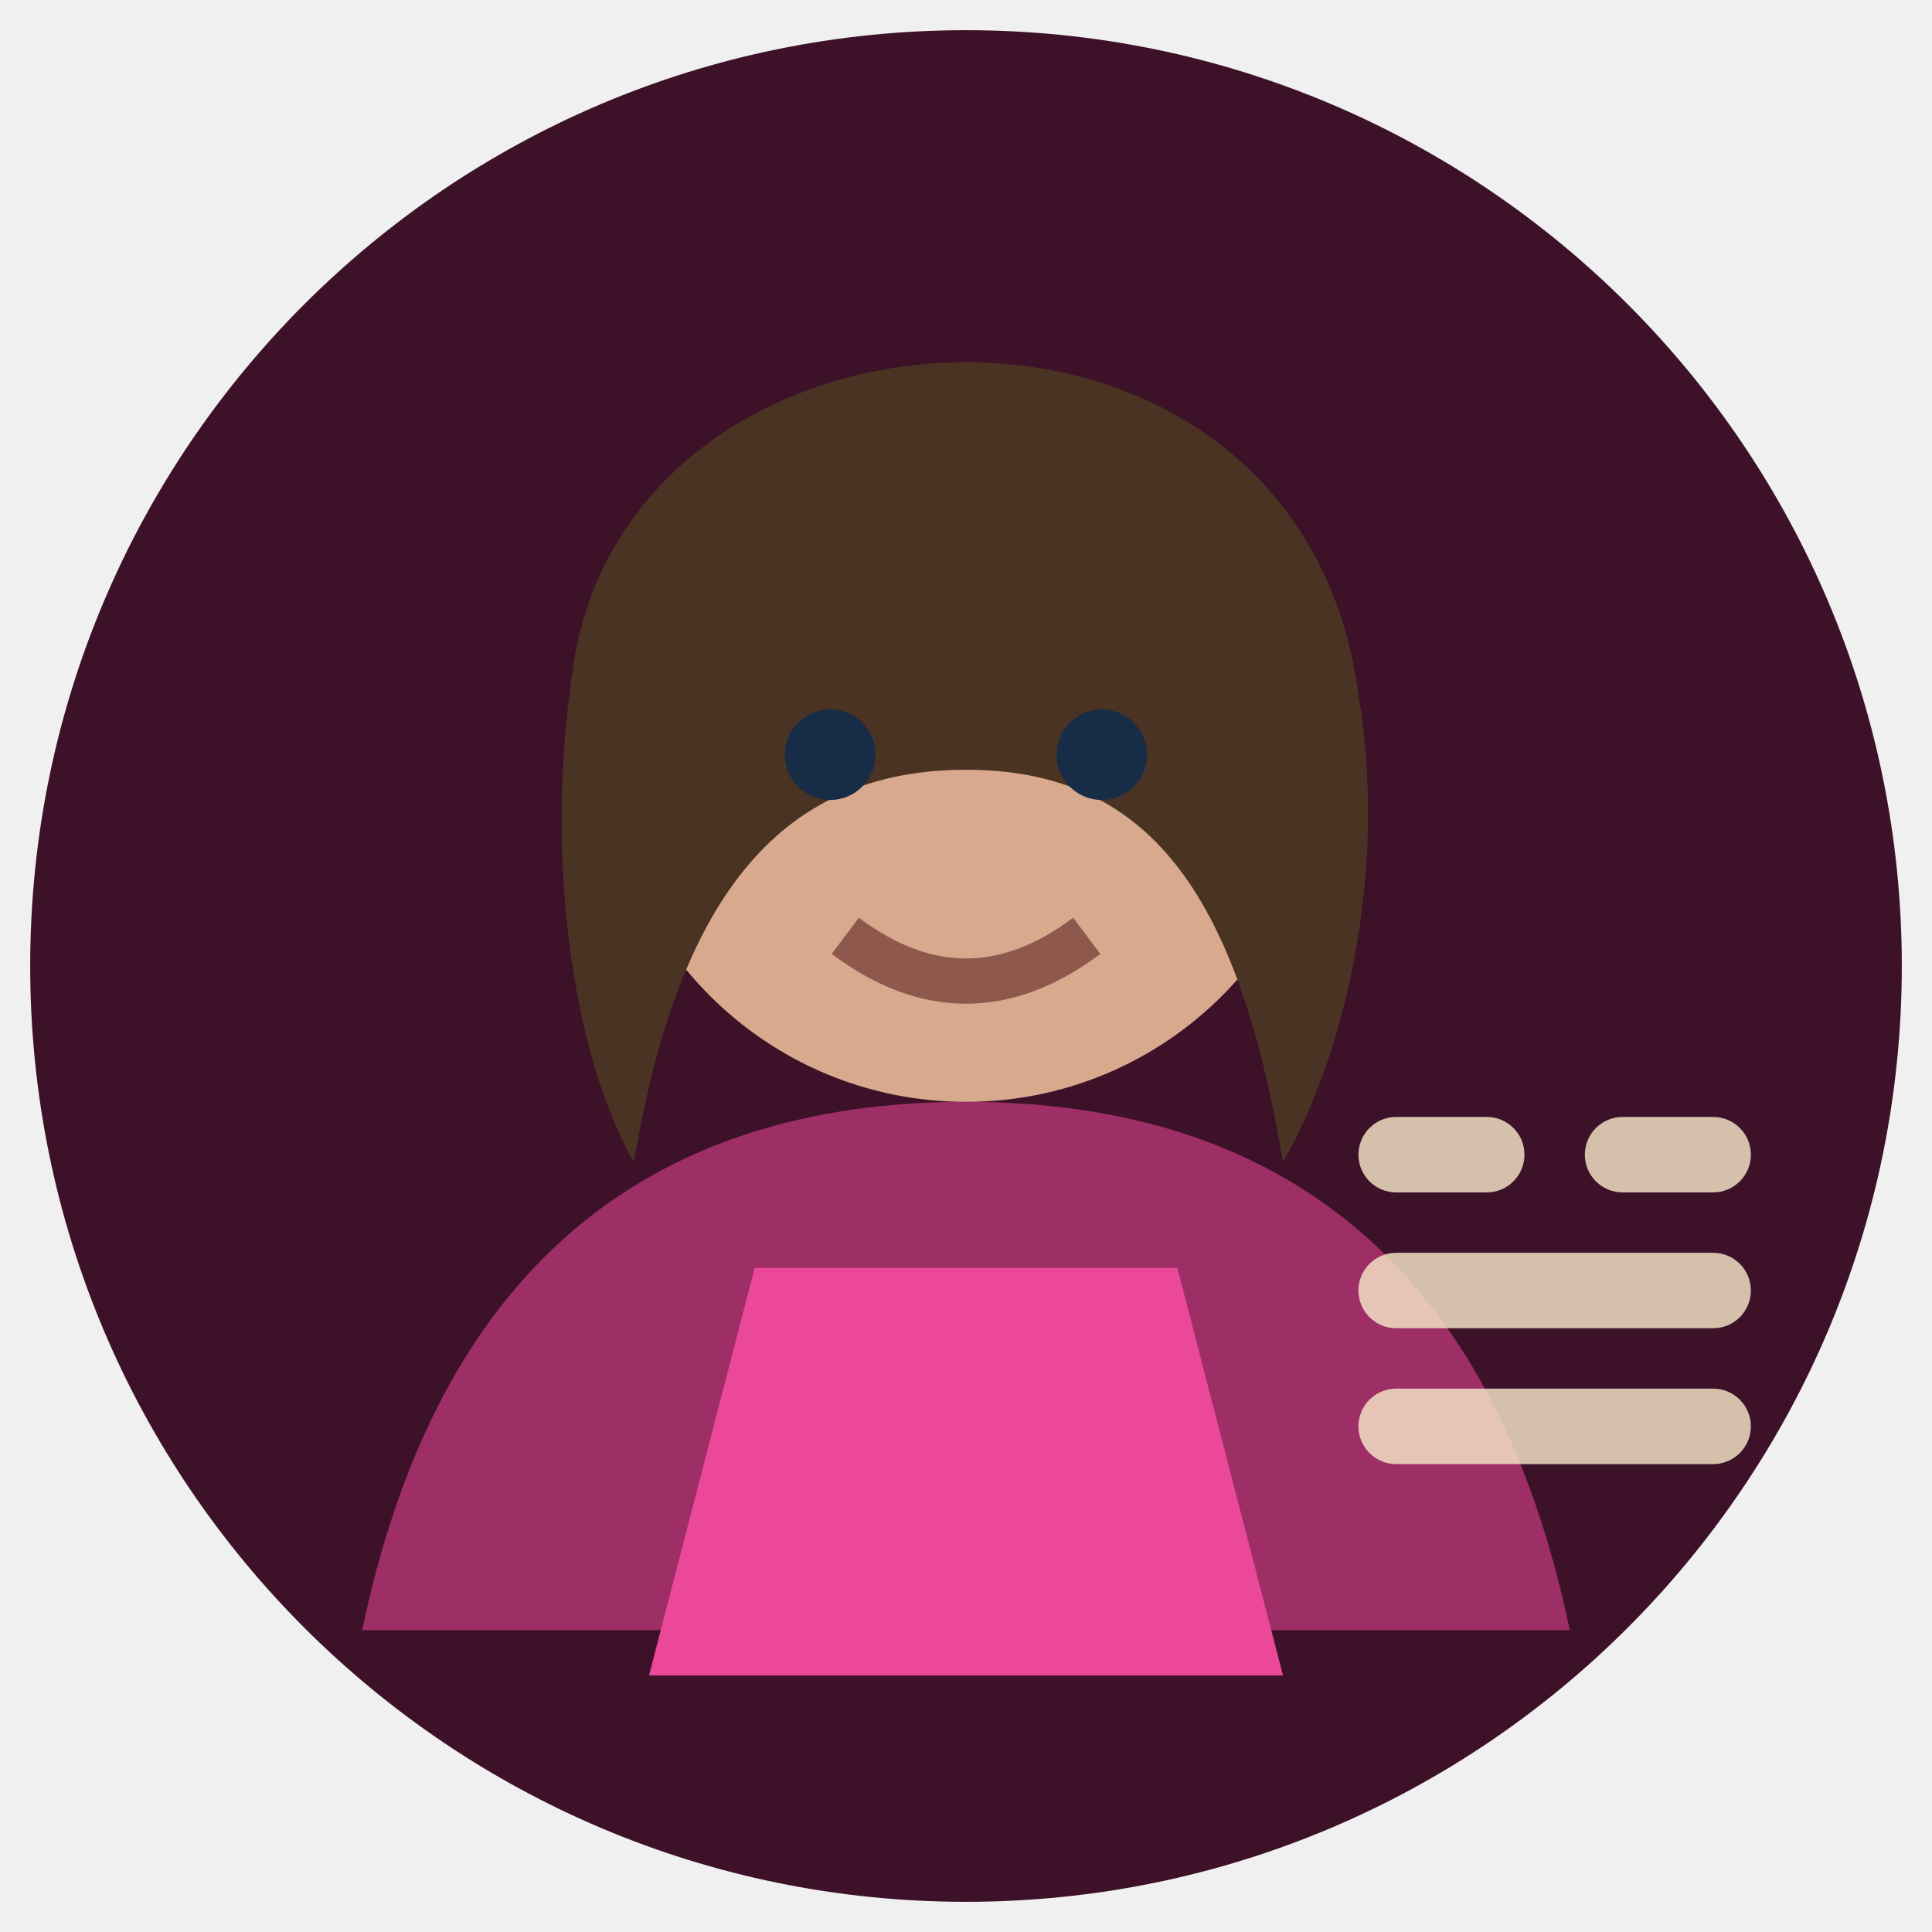
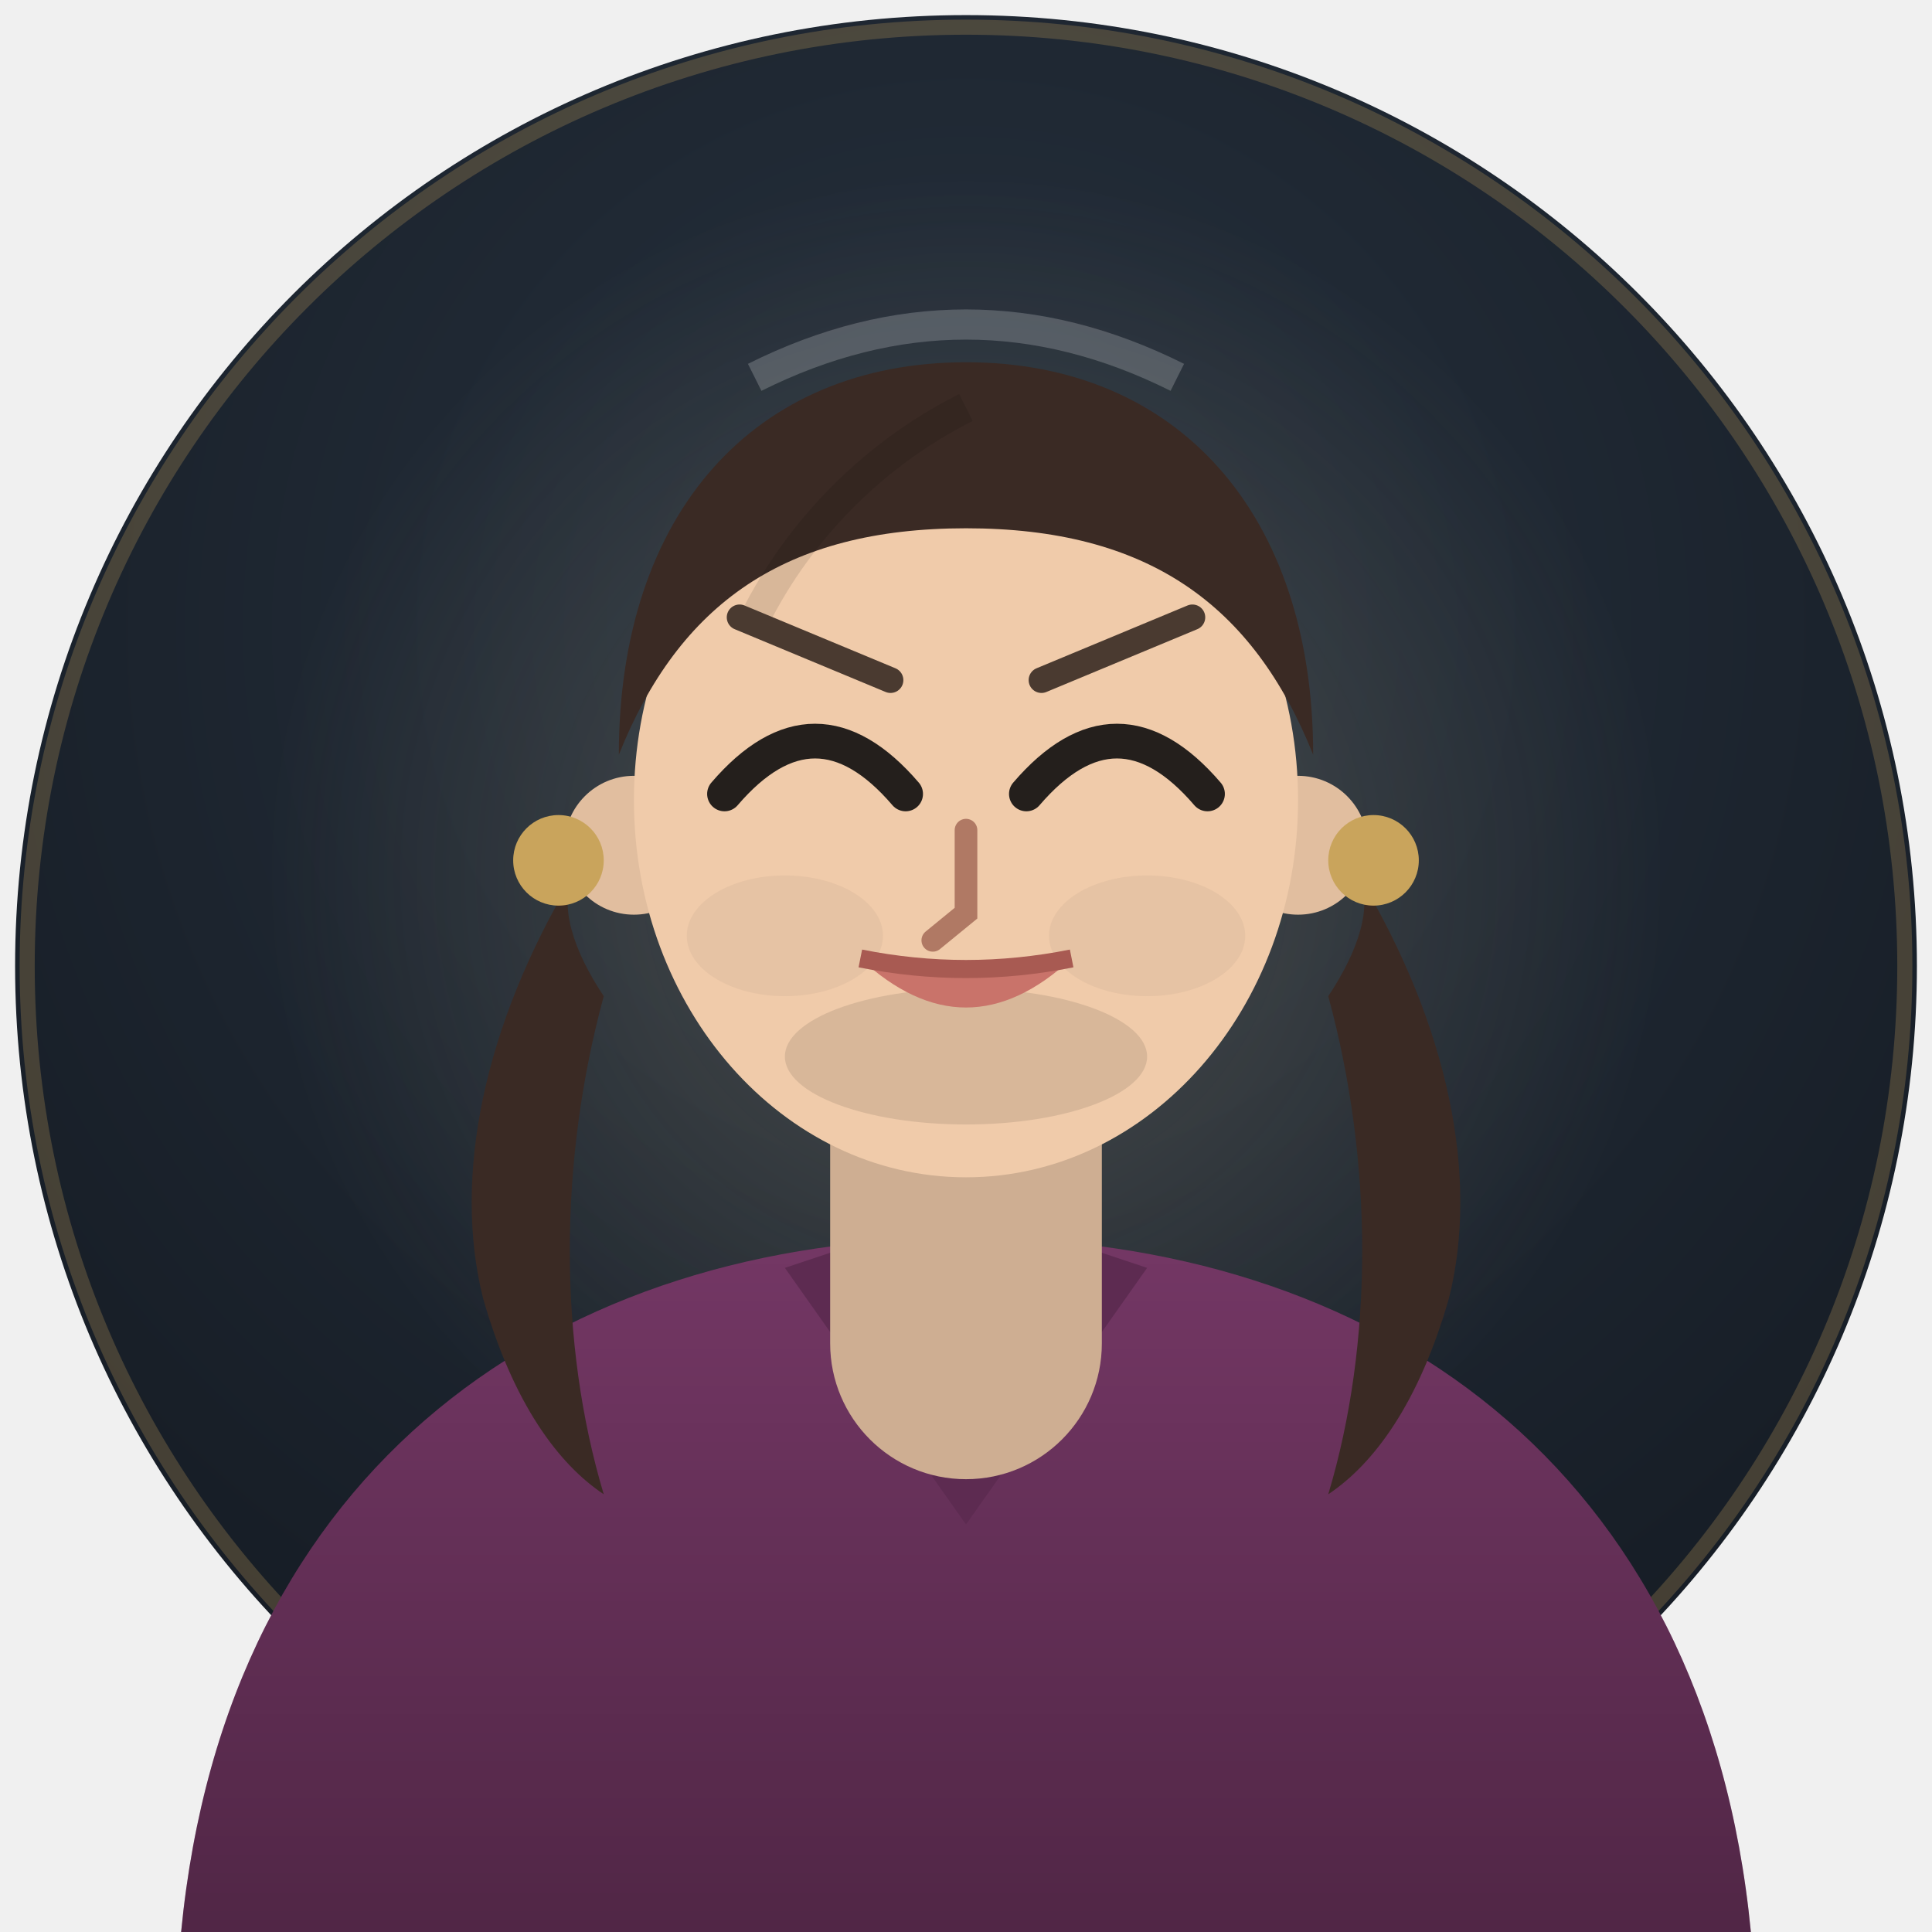
- <svg xmlns="http://www.w3.org/2000/svg" viewBox="0 0 128 128">
-   <circle cx="64" cy="64" r="62" fill="#3d1229" />
-   <path d="M24 108c5-24 19-35 40-35s35 11 40 35" fill="#ec4899" fill-opacity="0.55" />
-   <circle cx="64" cy="49" r="24" fill="#d9a98e" />
-   <path d="M38 44c4-26 48-28 52 2 2 12-1 24-5 31-3-18-9-26-21-26s-19 8-22 26c-4-7-6-20-4-33z" fill="#4a3323" />
-   <path d="M43 111h42l-7-27H50z" fill="#ec4899" />
-   <circle cx="55" cy="50" r="3" fill="#172c47" />
-   <circle cx="73" cy="50" r="3" fill="#172c47" />
-   <path d="M56 62q8 6 16 0" fill="none" stroke="#8e594c" stroke-width="3" />
-   <rect x="90" y="74" width="11" height="5" rx="2.5" fill="#f5e6c8" fill-opacity="0.82" />
-   <rect x="105" y="74" width="11" height="5" rx="2.5" fill="#f5e6c8" fill-opacity="0.82" />
-   <rect x="90" y="83" width="26" height="5" rx="2.5" fill="#f5e6c8" fill-opacity="0.82" />
-   <rect x="90" y="92" width="26" height="5" rx="2.5" fill="#f5e6c8" fill-opacity="0.82" />
+ <svg xmlns="http://www.w3.org/2000/svg" viewBox="0 0 128 128" role="img" aria-hidden="true">
+   <defs>
+     <radialGradient id="bg" cx="50%" cy="32%" r="74%">
+       <stop offset="0%" stop-color="#27323f" />
+       <stop offset="100%" stop-color="#141a22" />
+     </radialGradient>
+     <linearGradient id="shade" x1="0" y1="0" x2="0" y2="1">
+       <stop offset="0%" stop-color="#000" stop-opacity="0.05" />
+       <stop offset="100%" stop-color="#000" stop-opacity="0.34" />
+     </linearGradient>
+     <radialGradient id="warm" cx="50%" cy="50%" r="50%">
+       <stop offset="0%" stop-color="#f0d9a6" stop-opacity="0.20" />
+       <stop offset="100%" stop-color="#f0d9a6" stop-opacity="0" />
+     </radialGradient>
+   </defs>
+   <circle cx="64" cy="64" r="63" fill="url(#bg)" />
+   <circle cx="64" cy="58" r="46" fill="url(#warm)" />
+   <circle cx="64" cy="64" r="62.2" fill="none" stroke="#c9a45c" stroke-opacity="0.26" />
+   <path d="M12 128c3-31 25-46 52-46s49 15 52 46z" fill="#7a3a6a" />
+   <path d="M12 128c3-31 25-46 52-46s49 15 52 46z" fill="url(#shade)" />
+   <path d="M52 84l12 17 12-17-12-4z" fill="#5d2b51" />
+   <path d="M55 74h18v15a9 9 0 0 1-18 0z" fill="#ceae92" />
+   <circle cx="42" cy="56" r="4.6" fill="#e1be9f" />
+   <circle cx="86" cy="56" r="4.6" fill="#e1be9f" />
+   <ellipse cx="64" cy="53" rx="22" ry="25" fill="#f0cbaa" />
+   <ellipse cx="52" cy="62" rx="6.5" ry="4" fill="#dfbc9e" opacity="0.55" />
+   <ellipse cx="76" cy="62" rx="6.5" ry="4" fill="#dfbc9e" opacity="0.55" />
+   <ellipse cx="64" cy="70" rx="12" ry="4.5" fill="#000" opacity="0.10" />
+   <path d="M38 58c-6 10-8 20-6 28 2 7 5 11 8 13-3-10-3-22 0-33-2-3-3-6-2-8z" fill="#3a2a24" />
+   <path d="M90 58c6 10 8 20 6 28-2 7-5 11-8 13 3-10 3-22 0-33 2-3 3-6 2-8z" fill="#3a2a24" />
+   <circle cx="37" cy="57" r="3" fill="#c9a45c" />
+   <circle cx="91" cy="57" r="3" fill="#c9a45c" />
+   <path d="M41 50c0-16 9-26 23-26s23 10 23 26c-4-10-11-15-23-15s-19 5-23 15z" fill="#3a2a24" />
+   <path d="M50 25q14-7 28 0" fill="none" stroke="#ffffff" stroke-opacity="0.2" stroke-width="2" />
+   <path d="M64 27c-6 3-11 8-14 14" fill="none" stroke="#000" stroke-opacity="0.10" stroke-width="2" />
+   <path d="M49 40.9L59 45.06" stroke="#4a3a30" stroke-width="1.7" stroke-linecap="round" />
+   <path d="M69 45.06L79 40.9" stroke="#4a3a30" stroke-width="1.7" stroke-linecap="round" />
+   <path d="M48 52.6q6-7 12 0" fill="none" stroke="#241f1c" stroke-width="2.3" stroke-linecap="round" />
+   <path d="M68 52.6q6-7 12 0" fill="none" stroke="#241f1c" stroke-width="2.3" stroke-linecap="round" />
+   <path d="M64 55v5.5l-2.2 1.8" fill="none" stroke="#a9705c" stroke-width="1.5" stroke-linecap="round" stroke-opacity="0.9" />
+   <path d="M57 63.5q7 6.5 14 0q-7 2.4-14 0z" fill="#c9736a" />
+   <path d="M57 63.5q7 1.4 14 0" fill="none" stroke="#a85a52" stroke-width="1.2" />
</svg>
